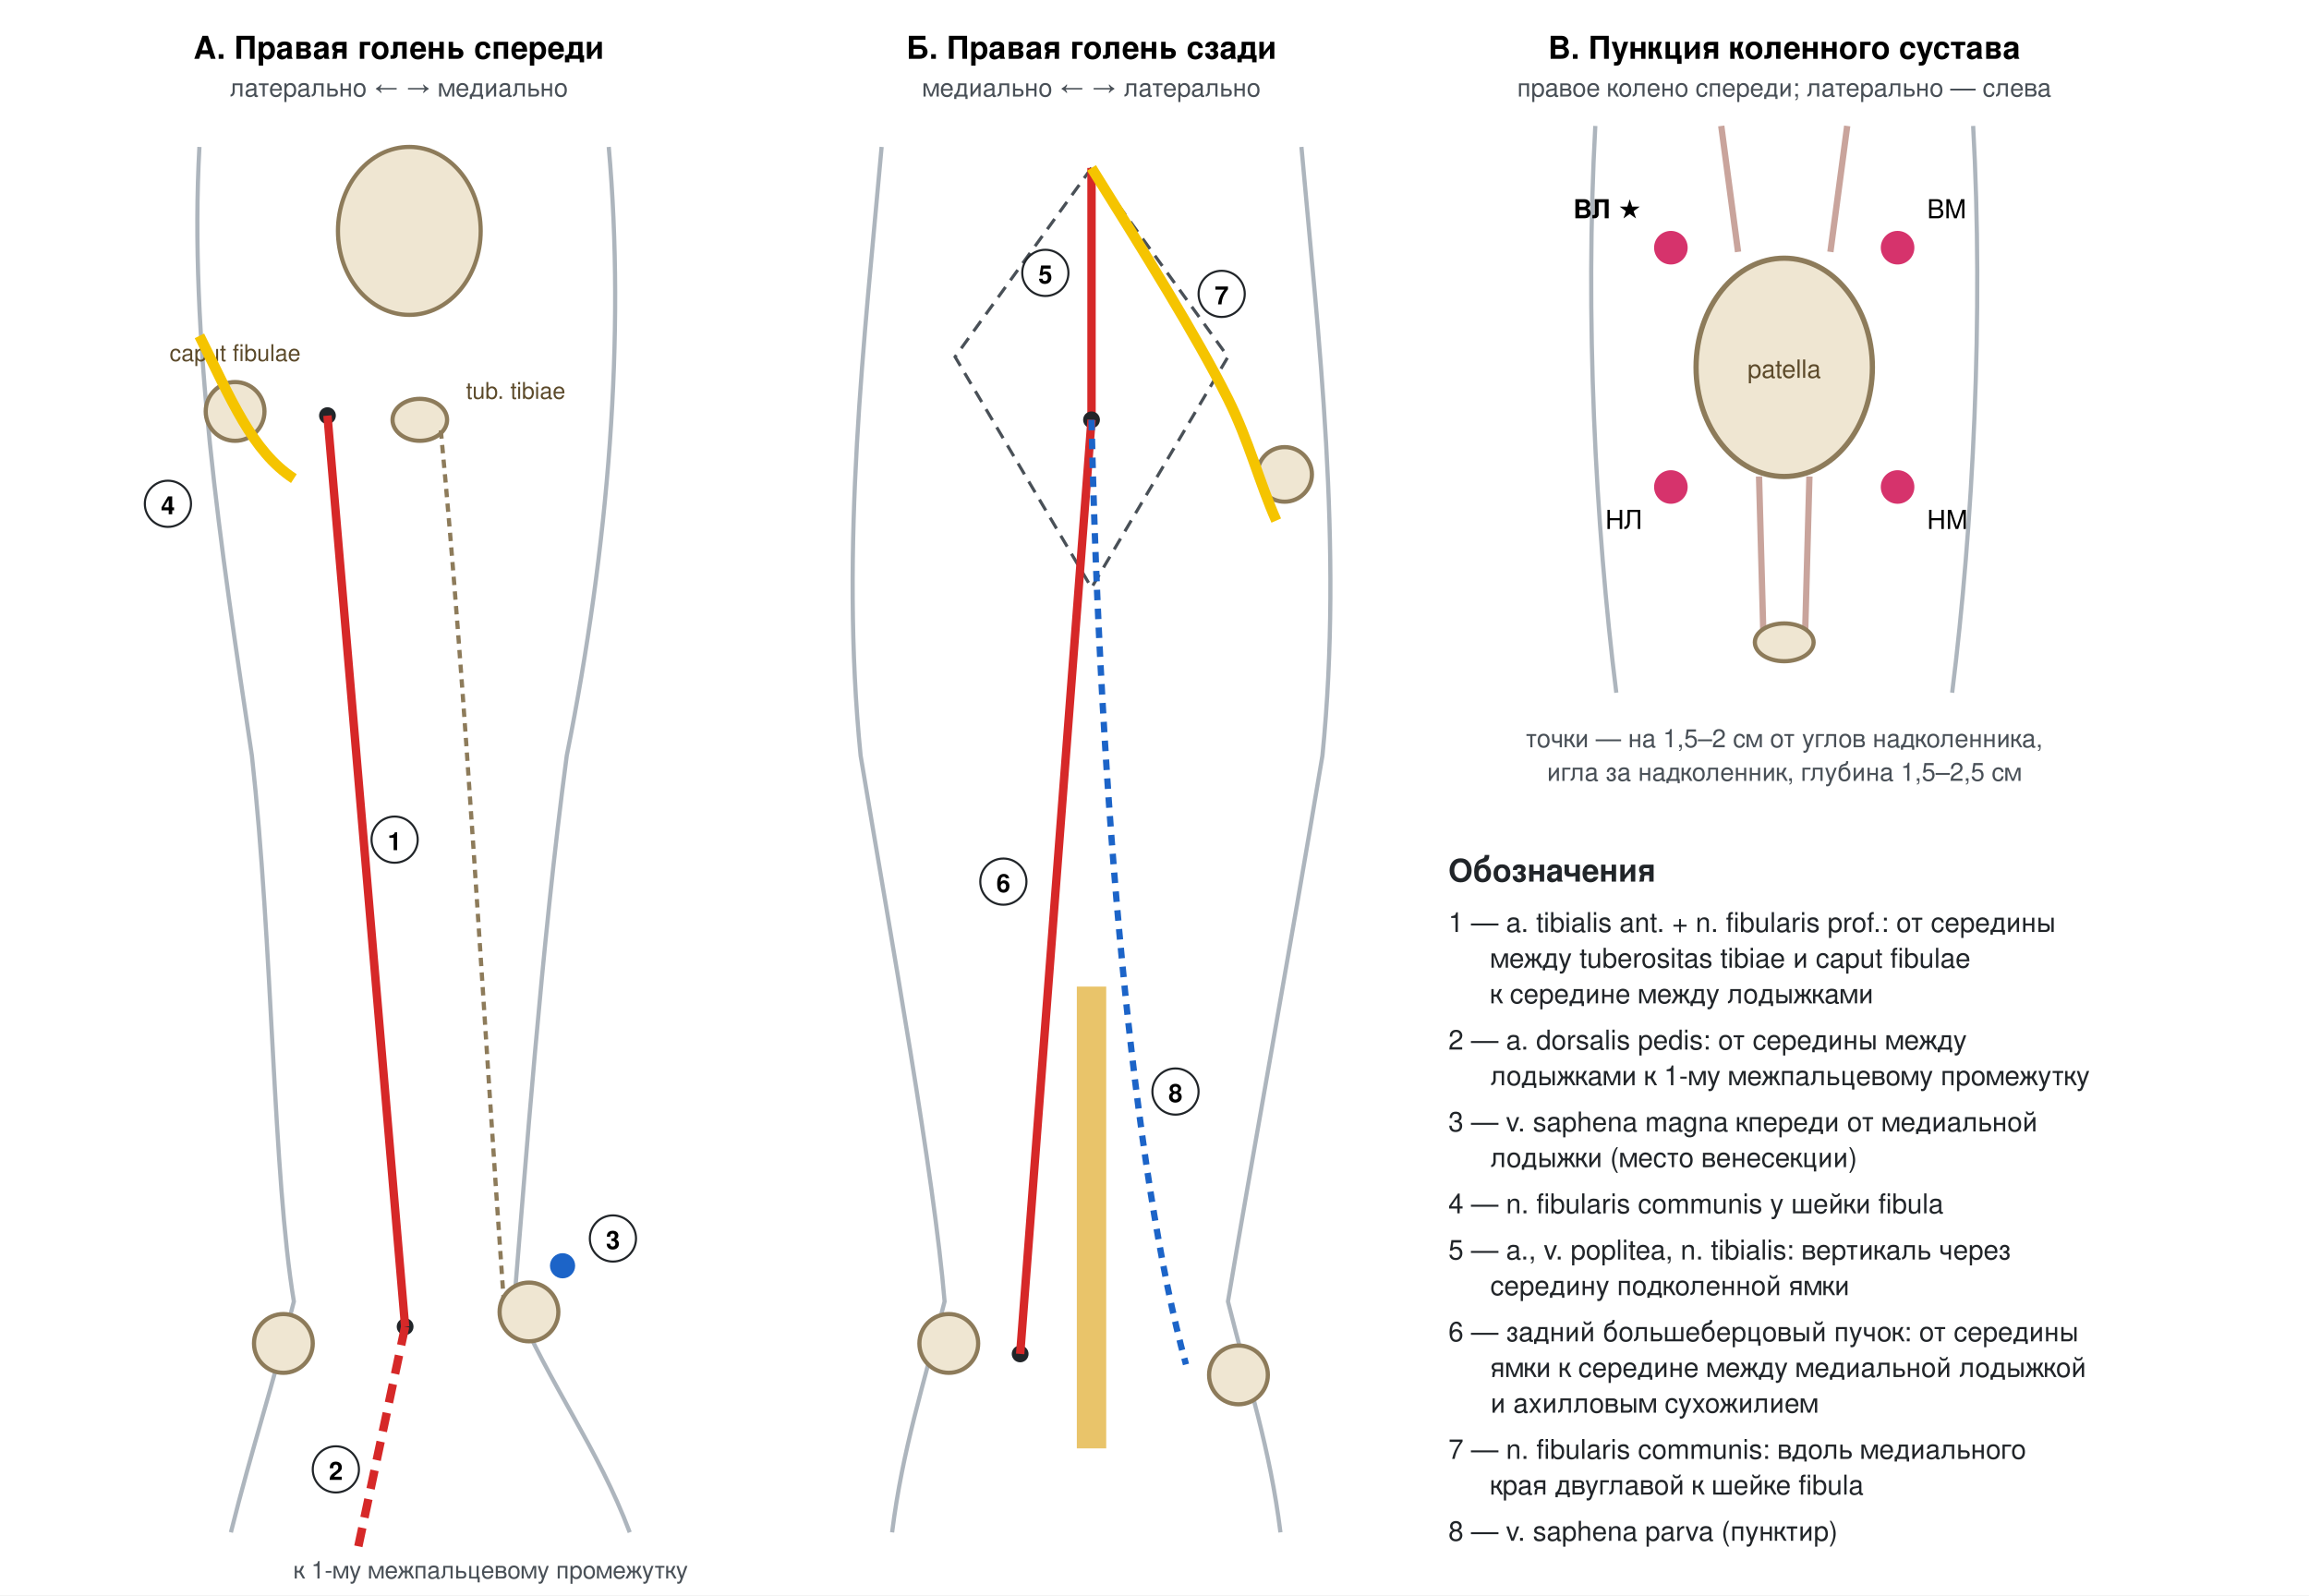
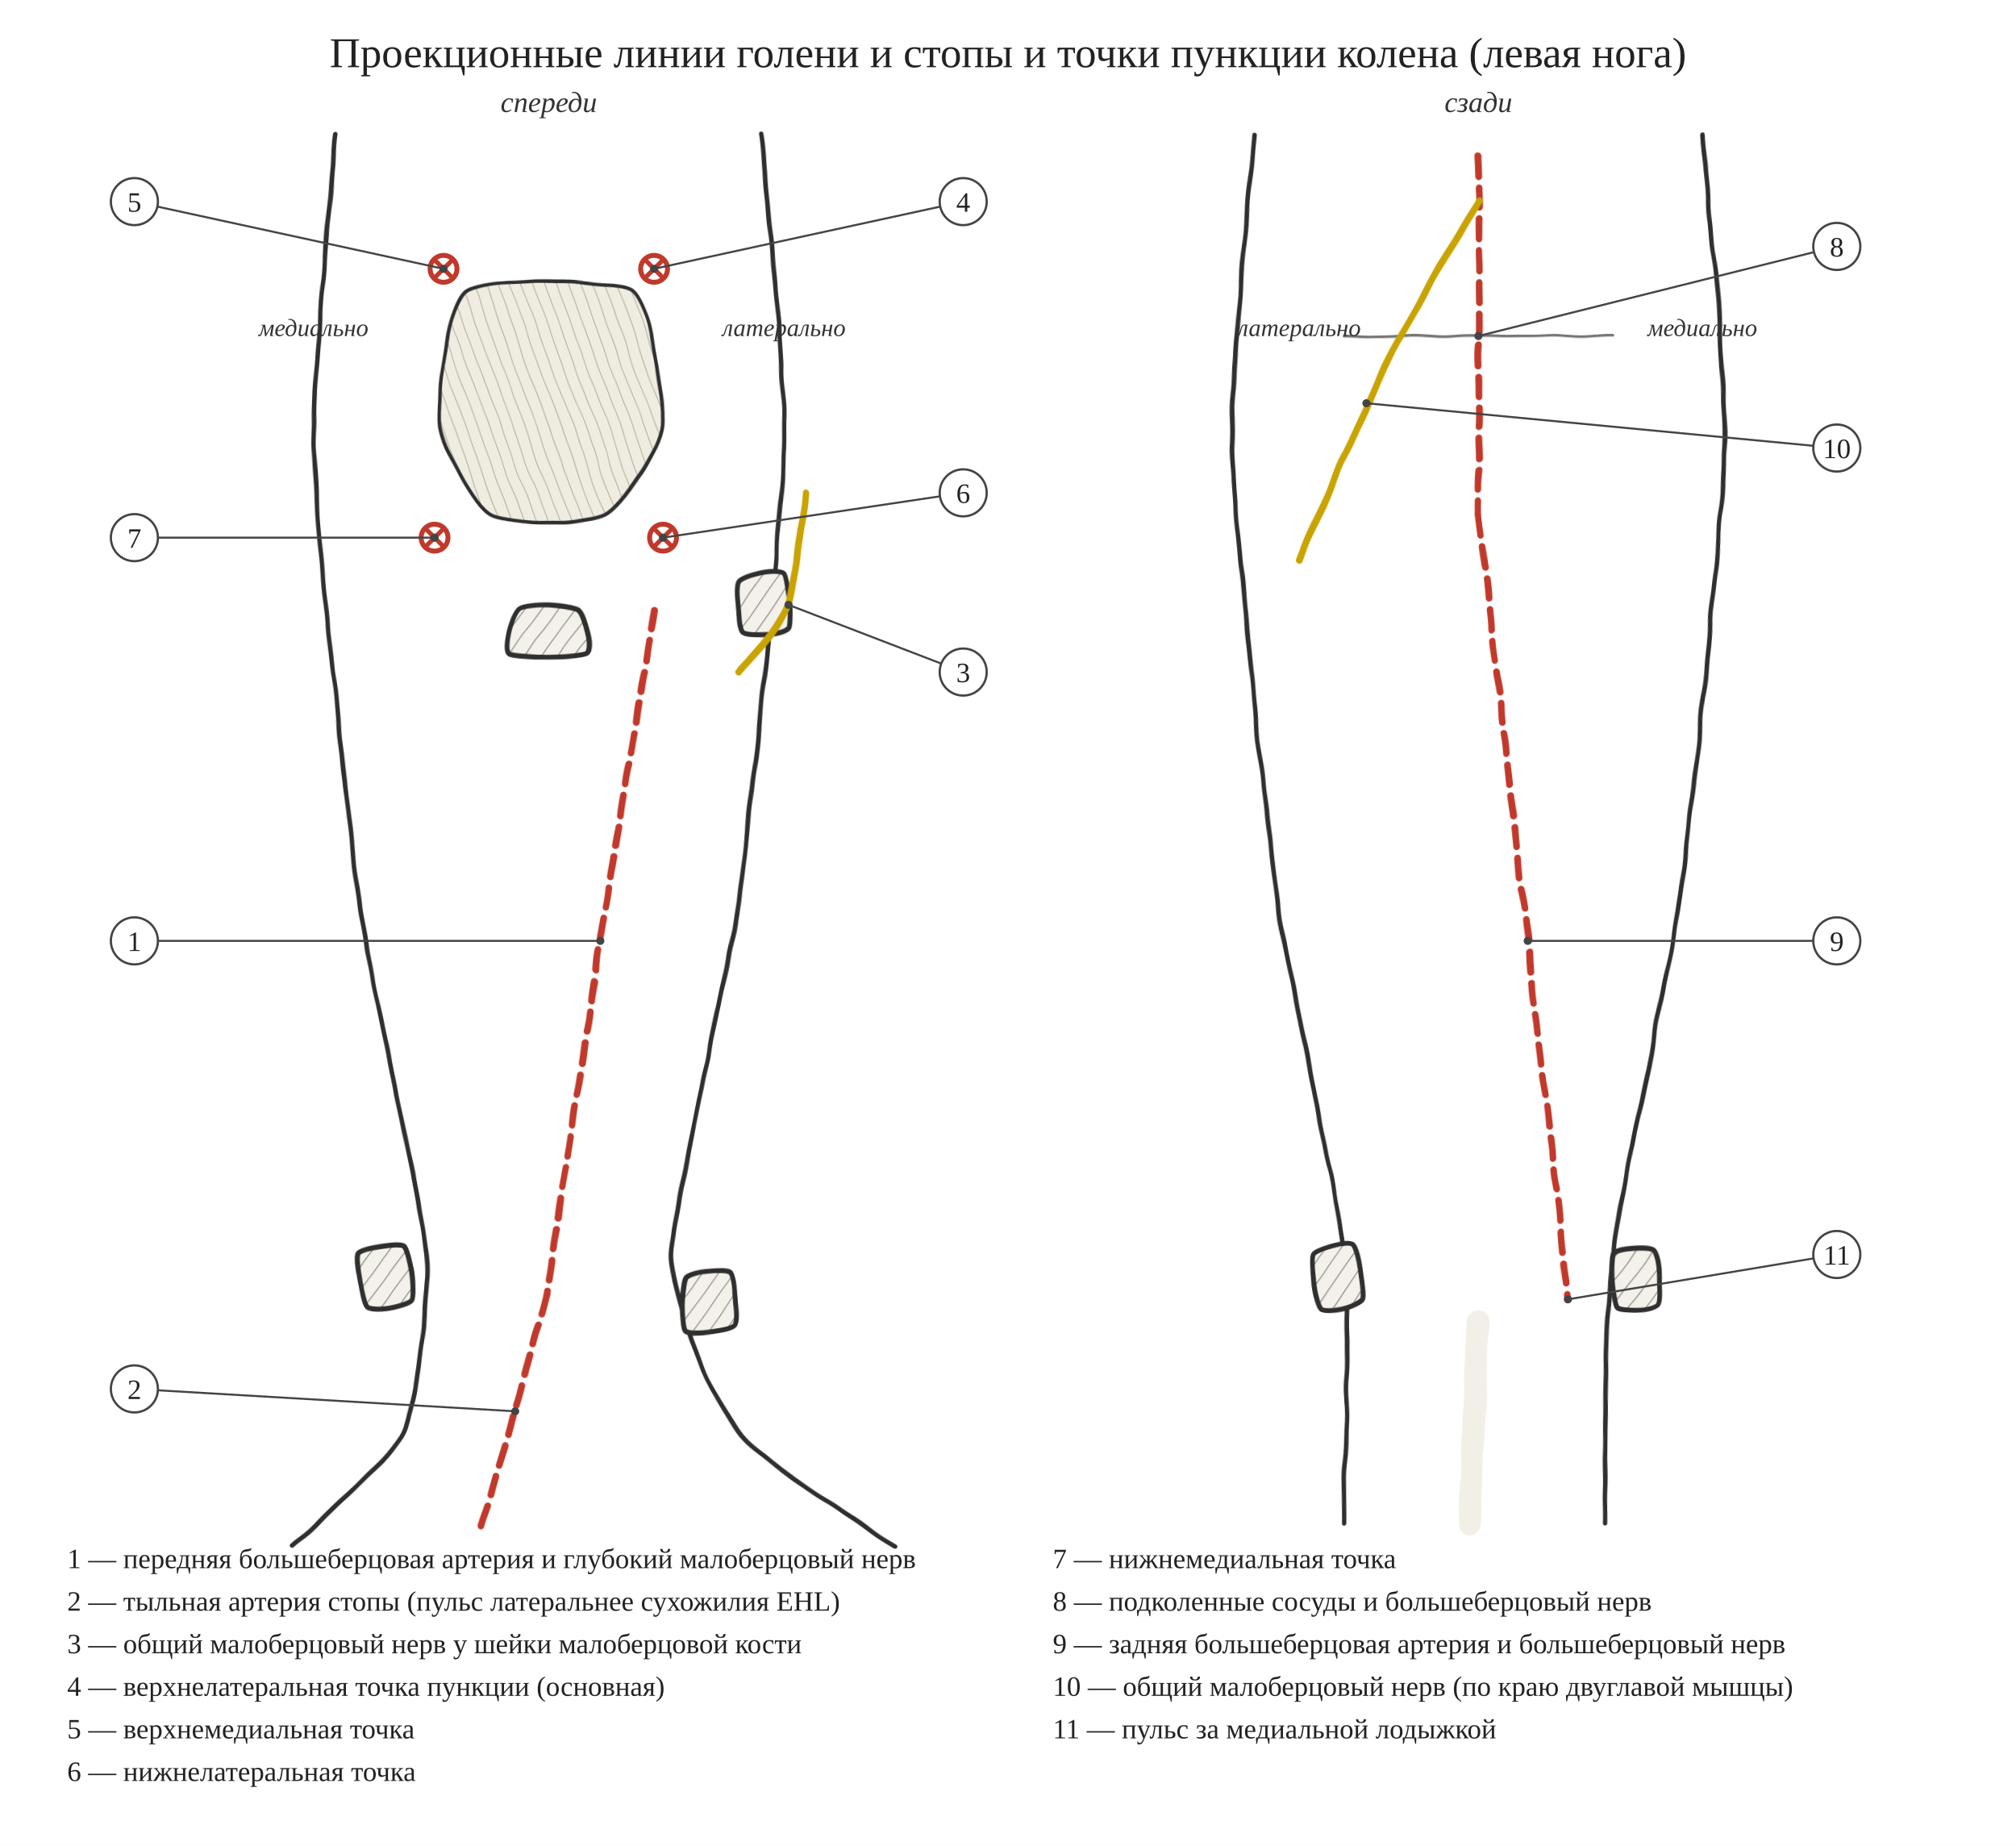
- <svg xmlns="http://www.w3.org/2000/svg" viewBox="0 0 1100 760" font-family="Helvetica, Arial, sans-serif" font-size="14">
-   <rect width="1100" height="760" fill="#ffffff" />
-   <text x="190" y="28" text-anchor="middle" font-weight="bold" font-size="15">А. Правая голень спереди</text>
-   <text x="190" y="46" text-anchor="middle" font-size="12" fill="#495057">латерально ←   → медиально</text>
-   <path d="M95 70 C90 160 105 260 120 360 C130 450 130 560 140 620 C130 660 120 690 110 730" fill="none" stroke="#adb5bd" stroke-width="2" />
-   <path d="M290 70 C298 160 290 260 270 360 C258 450 250 560 245 620 C262 660 285 690 300 730" fill="none" stroke="#adb5bd" stroke-width="2" />
-   <ellipse cx="195" cy="110" rx="34" ry="40" fill="#efe6d2" stroke="#8d7b5a" stroke-width="2" />
-   <ellipse cx="200" cy="200" rx="13" ry="10" fill="#efe6d2" stroke="#8d7b5a" stroke-width="2" />
-   <circle cx="112" cy="196" r="14" fill="#efe6d2" stroke="#8d7b5a" stroke-width="2" />
-   <text x="222" y="190" font-size="11" fill="#5c4a2a">tub. tibiae</text>
-   <text x="112" y="172" font-size="11" fill="#5c4a2a" text-anchor="middle">caput fibulae</text>
-   <path d="M210 205 C222 330 230 480 240 620" fill="none" stroke="#8d7b5a" stroke-width="2" stroke-dasharray="4 3" />
-   <circle cx="135" cy="640" r="14" fill="#efe6d2" stroke="#8d7b5a" stroke-width="2" />
-   <circle cx="252" cy="625" r="14" fill="#efe6d2" stroke="#8d7b5a" stroke-width="2" />
-   <circle cx="156" cy="198" r="4" fill="#212529" />
-   <circle cx="193" cy="632" r="4" fill="#212529" />
-   <path d="M156 198 L193 632" stroke="#d62828" stroke-width="4" />
-   <path d="M193 632 L170 740" stroke="#d62828" stroke-width="4" stroke-dasharray="9 5" />
-   <text x="140" y="752" font-size="11.5" fill="#495057">к 1-му межпальцевому промежутку</text>
-   <circle cx="268" cy="603" r="6" fill="#1c64c8" />
-   <path d="M95 160 C110 190 120 215 140 228" fill="none" stroke="#f5c400" stroke-width="5" />
-   <g font-weight="bold" font-size="12">
-     <g fill="#ffffff" stroke="#212529">
-       <circle cx="188" cy="400" r="11" />
-       <circle cx="160" cy="700" r="11" />
-       <circle cx="292" cy="590" r="11" />
-       <circle cx="80" cy="240" r="11" />
-     </g>
-     <text x="188" y="405" text-anchor="middle">1</text>
-     <text x="160" y="705" text-anchor="middle">2</text>
-     <text x="292" y="595" text-anchor="middle">3</text>
-     <text x="80" y="245" text-anchor="middle">4</text>
+ <svg xmlns="http://www.w3.org/2000/svg" viewBox="0 0 900 824" font-family="Georgia, 'Times New Roman', serif">
+   <defs>
+     <filter id="pencil" x="-3%" y="-3%" width="106%" height="106%">
+       <feTurbulence type="fractalNoise" baseFrequency="0.04" numOctaves="2" seed="5" result="n" />
+       <feDisplacementMap in="SourceGraphic" in2="n" scale="2.2" xChannelSelector="R" yChannelSelector="G" />
+     </filter>
+     <filter id="soft" x="-3%" y="-3%" width="106%" height="106%">
+       <feTurbulence type="fractalNoise" baseFrequency="0.06" numOctaves="1" seed="9" result="n" />
+       <feDisplacementMap in="SourceGraphic" in2="n" scale="1.2" xChannelSelector="R" yChannelSelector="G" />
+     </filter>
+     <pattern id="bone" width="6" height="6" patternUnits="userSpaceOnUse" patternTransform="rotate(35)">
+       <rect width="6" height="6" fill="#f4f1ea" />
+       <line x1="0" y1="0" x2="0" y2="6" stroke="#8d8d8d" stroke-width="0.9" />
+     </pattern>
+     <pattern id="marrow" width="8" height="8" patternUnits="userSpaceOnUse">
+       <rect width="8" height="8" fill="#faf6ec" />
+       <circle cx="2" cy="2" r="0.9" fill="#c9bfa8" />
+       <circle cx="6" cy="6" r="0.7" fill="#d6ccb4" />
+     </pattern>
+     <pattern id="fat" width="10" height="10" patternUnits="userSpaceOnUse">
+       <rect width="10" height="10" fill="#fbf4dc" />
+       <circle cx="3" cy="3" r="2.2" fill="none" stroke="#e2d3a4" stroke-width="0.6" />
+       <circle cx="8" cy="8" r="1.8" fill="none" stroke="#e2d3a4" stroke-width="0.6" />
+     </pattern>
+     <pattern id="lig" width="5" height="5" patternUnits="userSpaceOnUse" patternTransform="rotate(-20)">
+       <rect width="5" height="5" fill="#efece2" />
+       <line x1="0" y1="0" x2="0" y2="5" stroke="#b9b29d" stroke-width="0.8" />
+     </pattern>
+     <pattern id="xmus" width="9" height="9" patternUnits="userSpaceOnUse">
+       <rect width="9" height="9" fill="#f1dad0" />
+       <circle cx="2" cy="2" r="1.1" fill="#c79c8c" />
+       <circle cx="6.5" cy="4" r="0.9" fill="#cfa696" />
+       <circle cx="3.5" cy="7" r="1" fill="#c79c8c" />
+     </pattern>
+     <pattern id="xmus2" width="9" height="9" patternUnits="userSpaceOnUse">
+       <rect width="9" height="9" fill="#e9cdc2" />
+       <circle cx="2.5" cy="3" r="1.1" fill="#bb8f80" />
+       <circle cx="7" cy="6" r="1" fill="#c39888" />
+       <circle cx="5" cy="1" r="0.8" fill="#c39888" />
+     </pattern>
+     <pattern id="xmus3" width="9" height="9" patternUnits="userSpaceOnUse">
+       <rect width="9" height="9" fill="#f5e3dc" />
+       <circle cx="3" cy="2" r="1" fill="#d3ad9e" />
+       <circle cx="6" cy="6.5" r="1.1" fill="#cba293" />
+     </pattern>
+   </defs>
+   <rect width="900" height="824" fill="#ffffff" />
+   <text x="450.0" y="30" font-size="19" text-anchor="middle" fill="#222">Проекционные линии голени и стопы и точки пункции колена (левая нога)</text>
+   <g filter="url(#soft)" stroke-linecap="round" stroke-linejoin="round">
+ </g>
+   <g filter="url(#pencil)" stroke-linecap="round" stroke-linejoin="round">
+     <path d="M150.0 60.0 C149.0 74.0, 139.0 166.0, 140.0 200.0 C141.0 234.0, 155.0 364.0, 160.0 400.0 C165.0 436.0, 188.0 536.0, 190.0 560.0 C192.0 584.0, 186.0 627.0, 180.0 640.0 C174.0 653.0, 135.0 685.0, 130.0 690.0" fill="none" stroke="#2f2f2f" stroke-width="2" />
+     <path d="M340.0 60.0 C341.0 74.0, 351.0 166.0, 350.0 200.0 C349.0 234.0, 335.0 364.0, 330.0 400.0 C325.0 436.0, 300.0 536.0, 300.0 560.0 C300.0 584.0, 320.0 627.0, 330.0 640.0 C340.0 653.0, 393.0 685.0, 400.0 690.0" fill="none" stroke="#2f2f2f" stroke-width="2" />
+     <path d="M208.0 130.0 C216.6 124.0, 273.2 124.0, 282.0 130.0 C290.8 136.0, 297.2 180.0, 296.0 190.0 C294.8 200.0, 277.6 226.0, 270.0 230.0 C262.4 234.0, 227.4 234.0, 220.0 230.0 C212.6 226.0, 197.2 200.0, 196.0 190.0 C194.8 180.0, 199.4 136.0, 208.0 130.0 Z" fill="url(#lig)" stroke="#2f2f2f" stroke-width="1.6" />
+     <path d="M232.0 272.0 C235.0 270.0, 255.0 270.0, 258.0 272.0 C261.0 274.0, 265.0 290.0, 262.0 292.0 C259.0 294.0, 231.0 294.0, 228.0 292.0 C225.0 290.0, 229.0 274.0, 232.0 272.0 Z" fill="url(#bone)" stroke="#2f2f2f" stroke-width="2.2" />
+     <path d="M330.0 260.0 C331.8 257.4, 347.8 254.0, 350.0 256.0 C352.2 258.0, 353.8 277.4, 352.0 280.0 C350.2 282.6, 334.2 284.0, 332.0 282.0 C329.8 280.0, 328.2 262.6, 330.0 260.0 Z" fill="url(#bone)" stroke="#2f2f2f" stroke-width="2.2" />
+     <path d="M160.0 560.0 C161.6 557.2, 177.6 554.0, 180.0 556.0 C182.4 558.0, 185.6 577.2, 184.0 580.0 C182.4 582.8, 166.4 586.0, 164.0 584.0 C161.6 582.0, 158.4 562.8, 160.0 560.0 Z" fill="url(#bone)" stroke="#2f2f2f" stroke-width="2.2" />
+     <path d="M306.0 570.0 C308.0 567.4, 323.8 565.8, 326.0 568.0 C328.2 570.2, 330.0 589.4, 328.0 592.0 C326.0 594.6, 308.2 596.2, 306.0 594.0 C303.8 591.8, 304.0 572.6, 306.0 570.0 Z" fill="url(#bone)" stroke="#2f2f2f" stroke-width="2.2" />
+     <path d="M292.0 272.0 C289.6 286.8, 272.8 389.4, 268.0 420.0 C263.2 450.6, 246.4 562.2, 244.0 578.0" fill="none" stroke="#c0392b" stroke-width="3" stroke-dasharray="9 5" />
+     <path d="M244.0 578.0 C242.6 583.2, 233.0 619.4, 230.0 630.0 C227.0 640.6, 215.6 678.6, 214.0 684.0" fill="none" stroke="#c0392b" stroke-width="3" stroke-dasharray="9 5" />
+     <path d="M360.0 220.0 C359.2 225.0, 355.0 262.0, 352.0 270.0 C349.0 278.0, 332.2 297.0, 330.0 300.0" fill="none" stroke="#c9a300" stroke-width="3" />
+     <path d="M560.0 60.0 C559.0 74.0, 549.0 166.0, 550.0 200.0 C551.0 234.0, 565.0 364.0, 570.0 400.0 C575.0 436.0, 597.0 532.0, 600.0 560.0 C603.0 588.0, 600.0 668.0, 600.0 680.0" fill="none" stroke="#2f2f2f" stroke-width="2" />
+     <path d="M760.0 60.0 C761.0 74.0, 771.0 166.0, 770.0 200.0 C769.0 234.0, 755.0 364.0, 750.0 400.0 C745.0 436.0, 723.4 532.0, 720.0 560.0 C716.6 588.0, 716.4 668.0, 716.0 680.0" fill="none" stroke="#2f2f2f" stroke-width="2" />
+     <path d="M600.0 150.0 L720.0 150.0" fill="none" stroke="#777" stroke-width="1.2" />
+     <path d="M586.0 560.0 C587.4 557.2, 601.8 554.0, 604.0 556.0 C606.2 558.0, 609.4 577.2, 608.0 580.0 C606.6 582.8, 592.2 586.0, 590.0 584.0 C587.8 582.0, 584.6 562.8, 586.0 560.0 Z" fill="url(#bone)" stroke="#2f2f2f" stroke-width="2.2" />
+     <path d="M720.0 560.0 C721.6 557.4, 736.0 555.8, 738.0 558.0 C740.0 560.2, 741.6 579.4, 740.0 582.0 C738.4 584.6, 724.0 586.2, 722.0 584.0 C720.0 581.8, 718.4 562.6, 720.0 560.0 Z" fill="url(#bone)" stroke="#2f2f2f" stroke-width="2.2" />
+     <path d="M660.0 590.0 L656.0 680.0" fill="none" stroke="#f2f0e6" stroke-width="10" />
+     <path d="M660.0 70.0 L660.0 230.0" fill="none" stroke="#c0392b" stroke-width="3" stroke-dasharray="9 5" />
+     <path d="M660.0 230.0 C662.2 249.0, 678.0 385.0, 682.0 420.0 C686.0 455.0, 698.2 564.0, 700.0 580.0" fill="none" stroke="#c0392b" stroke-width="3" stroke-dasharray="9 5" />
+     <path d="M660.0 90.0 C656.0 97.0, 628.0 144.0, 620.0 160.0 C612.0 176.0, 584.0 241.0, 580.0 250.0" fill="none" stroke="#c9a300" stroke-width="3" />
  </g>
-   <text x="520" y="28" text-anchor="middle" font-weight="bold" font-size="15">Б. Правая голень сзади</text>
-   <text x="520" y="46" text-anchor="middle" font-size="12" fill="#495057">медиально ←   → латерально</text>
-   <path d="M420 70 C412 160 400 260 410 360 C425 450 445 560 450 620 C440 660 430 690 425 730" fill="none" stroke="#adb5bd" stroke-width="2" />
-   <path d="M620 70 C628 160 640 260 630 360 C615 450 595 560 585 620 C595 660 605 690 610 730" fill="none" stroke="#adb5bd" stroke-width="2" />
-   <path d="M520 80 L455 170 L520 280 L585 170 Z" fill="none" stroke="#495057" stroke-width="1.5" stroke-dasharray="6 4" />
-   <circle cx="612" cy="226" r="13" fill="#efe6d2" stroke="#8d7b5a" stroke-width="2" />
-   <path d="M520 470 L520 690" stroke="#e9c46a" stroke-width="14" />
-   <circle cx="452" cy="640" r="14" fill="#efe6d2" stroke="#8d7b5a" stroke-width="2" />
-   <circle cx="590" cy="655" r="14" fill="#efe6d2" stroke="#8d7b5a" stroke-width="2" />
-   <path d="M520 80 L520 200" stroke="#d62828" stroke-width="4" />
-   <circle cx="520" cy="200" r="4" fill="#212529" />
-   <circle cx="486" cy="645" r="4" fill="#212529" />
-   <path d="M520 200 L486 645" stroke="#d62828" stroke-width="4" />
-   <path d="M520 80 C545 120 570 160 585 190 C595 210 600 230 608 248" fill="none" stroke="#f5c400" stroke-width="5" />
-   <path d="M520 200 C524 380 540 560 565 650" fill="none" stroke="#1c64c8" stroke-width="3" stroke-dasharray="5 4" />
-   <g font-weight="bold" font-size="12">
-     <g fill="#ffffff" stroke="#212529">
-       <circle cx="498" cy="130" r="11" />
-       <circle cx="478" cy="420" r="11" />
-       <circle cx="582" cy="140" r="11" />
-       <circle cx="560" cy="520" r="11" />
-     </g>
-     <text x="498" y="135" text-anchor="middle">5</text>
-     <text x="478" y="425" text-anchor="middle">6</text>
-     <text x="582" y="145" text-anchor="middle">7</text>
-     <text x="560" y="525" text-anchor="middle">8</text>
-   </g>
-   <text x="850" y="28" text-anchor="middle" font-weight="bold" font-size="15">В. Пункция коленного сустава</text>
-   <text x="850" y="46" text-anchor="middle" font-size="12" fill="#495057">правое колено спереди; латерально — слева</text>
-   <path d="M760 60 C755 150 760 250 770 330" fill="none" stroke="#adb5bd" stroke-width="2" />
-   <path d="M940 60 C945 150 940 250 930 330" fill="none" stroke="#adb5bd" stroke-width="2" />
-   <path d="M820 60 L828 120 M880 60 L872 120" stroke="#c9a49c" stroke-width="3" />
-   <ellipse cx="850" cy="175" rx="42" ry="52" fill="#efe6d2" stroke="#8d7b5a" stroke-width="2.5" />
-   <text x="850" y="180" text-anchor="middle" font-size="12" fill="#5c4a2a">patella</text>
-   <path d="M838 227 L840 300 M862 227 L860 300" stroke="#c9a49c" stroke-width="3" />
-   <ellipse cx="850" cy="306" rx="14" ry="9" fill="#efe6d2" stroke="#8d7b5a" stroke-width="2" />
-   <g fill="#d6336c" stroke="#ffffff" stroke-width="2">
-     <circle cx="796" cy="118" r="9" />
-     <circle cx="904" cy="118" r="9" />
-     <circle cx="796" cy="232" r="9" />
-     <circle cx="904" cy="232" r="9" />
-   </g>
-   <text x="782" y="104" text-anchor="end" font-size="12.5" font-weight="bold">ВЛ ★</text>
-   <text x="918" y="104" font-size="12.5">ВМ</text>
-   <text x="782" y="252" text-anchor="end" font-size="12.5">НЛ</text>
-   <text x="918" y="252" font-size="12.5">НМ</text>
-   <text x="850" y="356" text-anchor="middle" font-size="12" fill="#495057">точки — на 1,5–2 см от углов надколенника,</text>
-   <text x="850" y="372" text-anchor="middle" font-size="12" fill="#495057">игла за надколенник, глубина 1,5–2,5 см</text>
-   <g font-size="13" fill="#212529">
-     <text x="690" y="420" font-weight="bold" font-size="15">Обозначения</text>
-     <text x="690" y="444">1 — a. tibialis ant. + n. fibularis prof.: от середины</text>
-     <text x="710" y="461">между tuberositas tibiae и caput fibulae</text>
-     <text x="710" y="478">к середине между лодыжками</text>
-     <text x="690" y="500">2 — a. dorsalis pedis: от середины между</text>
-     <text x="710" y="517">лодыжками к 1-му межпальцевому промежутку</text>
-     <text x="690" y="539">3 — v. saphena magna кпереди от медиальной</text>
-     <text x="710" y="556">лодыжки (место венесекции)</text>
-     <text x="690" y="578">4 — n. fibularis communis у шейки fibula</text>
-     <text x="690" y="600">5 — a., v. poplitea, n. tibialis: вертикаль через</text>
-     <text x="710" y="617">середину подколенной ямки</text>
-     <text x="690" y="639">6 — задний большеберцовый пучок: от середины</text>
-     <text x="710" y="656">ямки к середине между медиальной лодыжкой</text>
-     <text x="710" y="673">и ахилловым сухожилием</text>
-     <text x="690" y="695">7 — n. fibularis communis: вдоль медиального</text>
-     <text x="710" y="712">края двуглавой к шейке fibula</text>
-     <text x="690" y="734">8 — v. saphena parva (пунктир)</text>
-   </g>
-   <text x="20" y="752" font-size="11" fill="#868e96"> </text>
+   <circle cx="292" cy="120" r="6" fill="#fff" stroke="#c0392b" stroke-width="2.2" />
+   <line x1="288" y1="116" x2="296" y2="124" stroke="#c0392b" stroke-width="2" />
+   <line x1="296" y1="116" x2="288" y2="124" stroke="#c0392b" stroke-width="2" />
+   <circle cx="198" cy="120" r="6" fill="#fff" stroke="#c0392b" stroke-width="2.2" />
+   <line x1="194" y1="116" x2="202" y2="124" stroke="#c0392b" stroke-width="2" />
+   <line x1="202" y1="116" x2="194" y2="124" stroke="#c0392b" stroke-width="2" />
+   <circle cx="296" cy="240" r="6" fill="#fff" stroke="#c0392b" stroke-width="2.2" />
+   <line x1="292" y1="236" x2="300" y2="244" stroke="#c0392b" stroke-width="2" />
+   <line x1="300" y1="236" x2="292" y2="244" stroke="#c0392b" stroke-width="2" />
+   <circle cx="194" cy="240" r="6" fill="#fff" stroke="#c0392b" stroke-width="2.2" />
+   <line x1="190" y1="236" x2="198" y2="244" stroke="#c0392b" stroke-width="2" />
+   <line x1="198" y1="236" x2="190" y2="244" stroke="#c0392b" stroke-width="2" />
+   <text x="245" y="50" font-size="13" text-anchor="middle" fill="#333" font-weight="normal" font-style="italic">спереди</text>
+   <text x="580" y="150" font-size="11" text-anchor="middle" fill="#333" font-weight="normal" font-style="italic">латерально</text>
+   <text x="760" y="150" font-size="11" text-anchor="middle" fill="#333" font-weight="normal" font-style="italic">медиально</text>
+   <text x="140" y="150" font-size="11" text-anchor="middle" fill="#333" font-weight="normal" font-style="italic">медиально</text>
+   <text x="350" y="150" font-size="11" text-anchor="middle" fill="#333" font-weight="normal" font-style="italic">латерально</text>
+   <text x="660" y="50" font-size="13" text-anchor="middle" fill="#333" font-weight="normal" font-style="italic">сзади</text>
+   <line x1="268" y1="420" x2="60" y2="420" stroke="#444" stroke-width="0.9" />
+   <circle cx="268" cy="420" r="1.8" fill="#444" />
+   <circle cx="60" cy="420" r="10.5" fill="#fff" stroke="#444" stroke-width="1" />
+   <text x="60" y="424.5" font-size="12.5" text-anchor="middle" fill="#222">1</text>
+   <line x1="230" y1="630" x2="60" y2="620" stroke="#444" stroke-width="0.9" />
+   <circle cx="230" cy="630" r="1.8" fill="#444" />
+   <circle cx="60" cy="620" r="10.5" fill="#fff" stroke="#444" stroke-width="1" />
+   <text x="60" y="624.5" font-size="12.5" text-anchor="middle" fill="#222">2</text>
+   <line x1="352" y1="270" x2="430" y2="300" stroke="#444" stroke-width="0.9" />
+   <circle cx="352" cy="270" r="1.8" fill="#444" />
+   <circle cx="430" cy="300" r="10.5" fill="#fff" stroke="#444" stroke-width="1" />
+   <text x="430" y="304.5" font-size="12.5" text-anchor="middle" fill="#222">3</text>
+   <line x1="292" y1="120" x2="430" y2="90" stroke="#444" stroke-width="0.9" />
+   <circle cx="292" cy="120" r="1.8" fill="#444" />
+   <circle cx="430" cy="90" r="10.5" fill="#fff" stroke="#444" stroke-width="1" />
+   <text x="430" y="94.5" font-size="12.5" text-anchor="middle" fill="#222">4</text>
+   <line x1="198" y1="120" x2="60" y2="90" stroke="#444" stroke-width="0.9" />
+   <circle cx="198" cy="120" r="1.8" fill="#444" />
+   <circle cx="60" cy="90" r="10.5" fill="#fff" stroke="#444" stroke-width="1" />
+   <text x="60" y="94.5" font-size="12.5" text-anchor="middle" fill="#222">5</text>
+   <line x1="296" y1="240" x2="430" y2="220" stroke="#444" stroke-width="0.9" />
+   <circle cx="296" cy="240" r="1.8" fill="#444" />
+   <circle cx="430" cy="220" r="10.5" fill="#fff" stroke="#444" stroke-width="1" />
+   <text x="430" y="224.5" font-size="12.5" text-anchor="middle" fill="#222">6</text>
+   <line x1="194" y1="240" x2="60" y2="240" stroke="#444" stroke-width="0.9" />
+   <circle cx="194" cy="240" r="1.8" fill="#444" />
+   <circle cx="60" cy="240" r="10.5" fill="#fff" stroke="#444" stroke-width="1" />
+   <text x="60" y="244.5" font-size="12.5" text-anchor="middle" fill="#222">7</text>
+   <line x1="660" y1="150" x2="820" y2="110" stroke="#444" stroke-width="0.9" />
+   <circle cx="660" cy="150" r="1.8" fill="#444" />
+   <circle cx="820" cy="110" r="10.5" fill="#fff" stroke="#444" stroke-width="1" />
+   <text x="820" y="114.5" font-size="12.5" text-anchor="middle" fill="#222">8</text>
+   <line x1="682" y1="420" x2="820" y2="420" stroke="#444" stroke-width="0.9" />
+   <circle cx="682" cy="420" r="1.8" fill="#444" />
+   <circle cx="820" cy="420" r="10.5" fill="#fff" stroke="#444" stroke-width="1" />
+   <text x="820" y="424.5" font-size="12.5" text-anchor="middle" fill="#222">9</text>
+   <line x1="610" y1="180" x2="820" y2="200" stroke="#444" stroke-width="0.9" />
+   <circle cx="610" cy="180" r="1.8" fill="#444" />
+   <circle cx="820" cy="200" r="10.5" fill="#fff" stroke="#444" stroke-width="1" />
+   <text x="820" y="204.5" font-size="12.5" text-anchor="middle" fill="#222">10</text>
+   <line x1="700" y1="580" x2="820" y2="560" stroke="#444" stroke-width="0.9" />
+   <circle cx="700" cy="580" r="1.8" fill="#444" />
+   <circle cx="820" cy="560" r="10.5" fill="#fff" stroke="#444" stroke-width="1" />
+   <text x="820" y="564.5" font-size="12.5" text-anchor="middle" fill="#222">11</text>
+   <text x="30" y="700" font-size="12.5" fill="#222">1 — передняя большеберцовая артерия и глубокий малоберцовый нерв</text>
+   <text x="30" y="719" font-size="12.5" fill="#222">2 — тыльная артерия стопы (пульс латеральнее сухожилия EHL)</text>
+   <text x="30" y="738" font-size="12.5" fill="#222">3 — общий малоберцовый нерв у шейки малоберцовой кости</text>
+   <text x="30" y="757" font-size="12.5" fill="#222">4 — верхнелатеральная точка пункции (основная)</text>
+   <text x="30" y="776" font-size="12.5" fill="#222">5 — верхнемедиальная точка</text>
+   <text x="30" y="795" font-size="12.5" fill="#222">6 — нижнелатеральная точка</text>
+   <text x="470" y="700" font-size="12.5" fill="#222">7 — нижнемедиальная точка</text>
+   <text x="470" y="719" font-size="12.5" fill="#222">8 — подколенные сосуды и большеберцовый нерв</text>
+   <text x="470" y="738" font-size="12.5" fill="#222">9 — задняя большеберцовая артерия и большеберцовый нерв</text>
+   <text x="470" y="757" font-size="12.5" fill="#222">10 — общий малоберцовый нерв (по краю двуглавой мышцы)</text>
+   <text x="470" y="776" font-size="12.5" fill="#222">11 — пульс за медиальной лодыжкой</text>
</svg>
